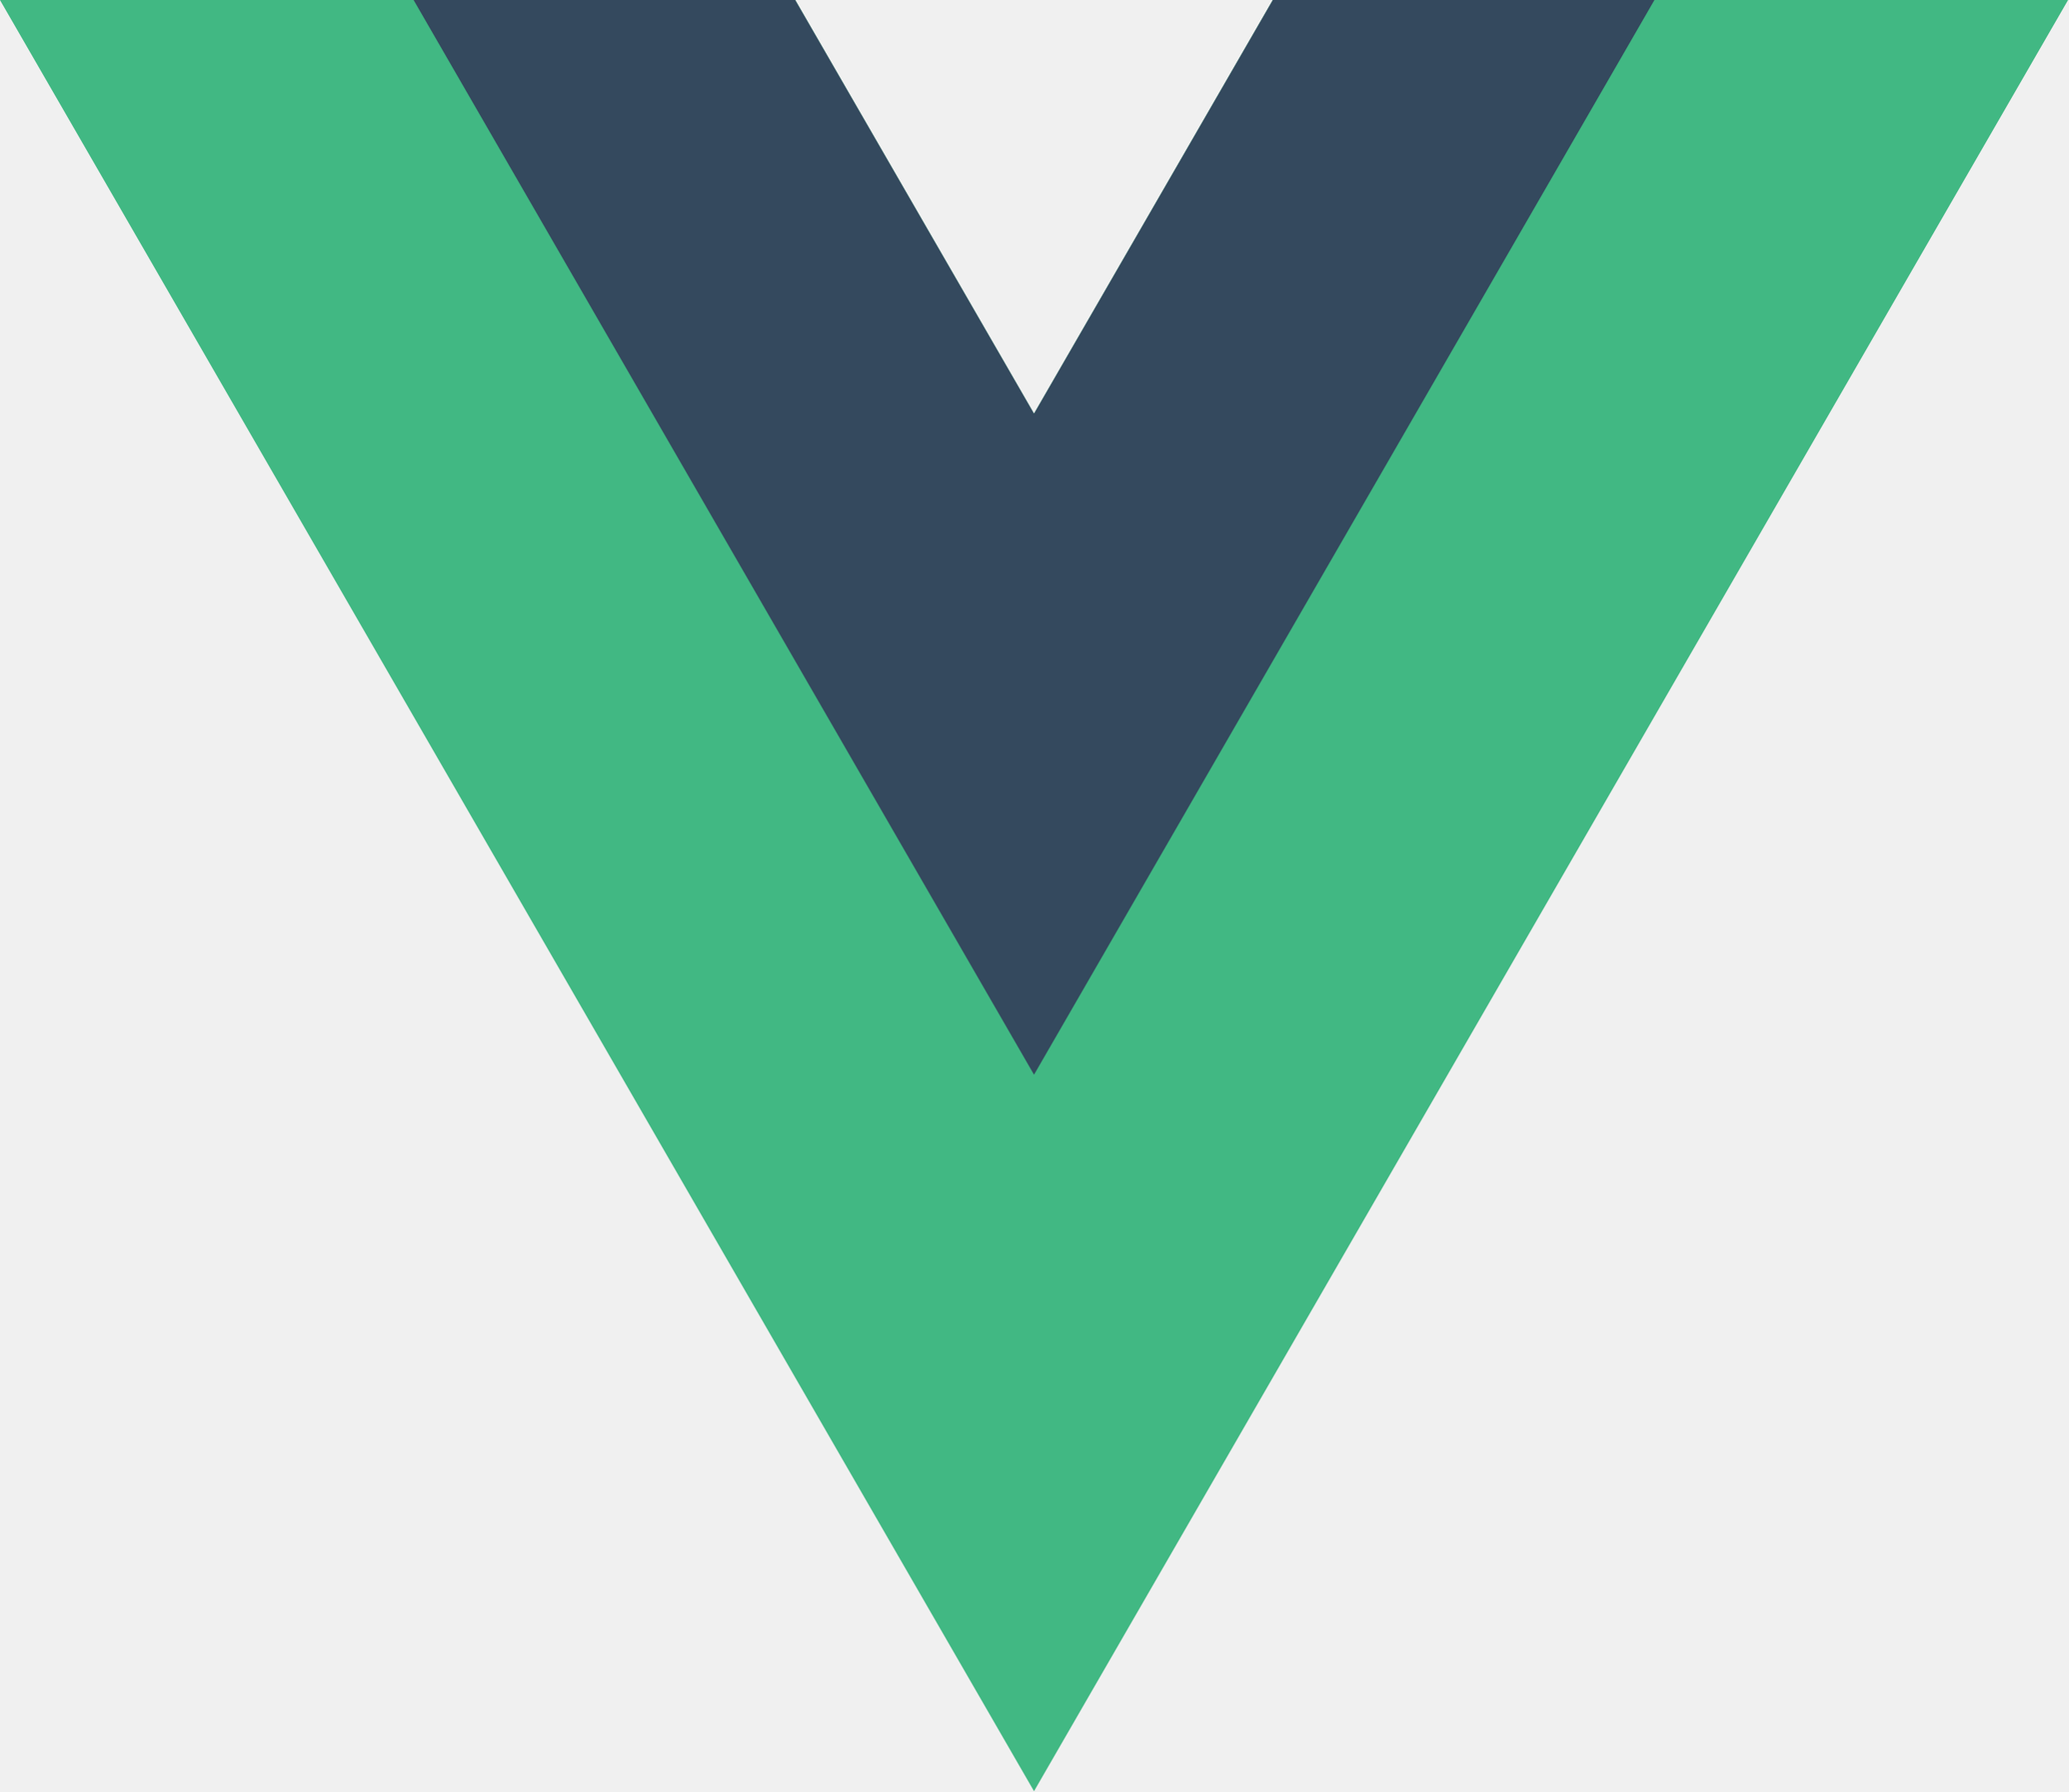
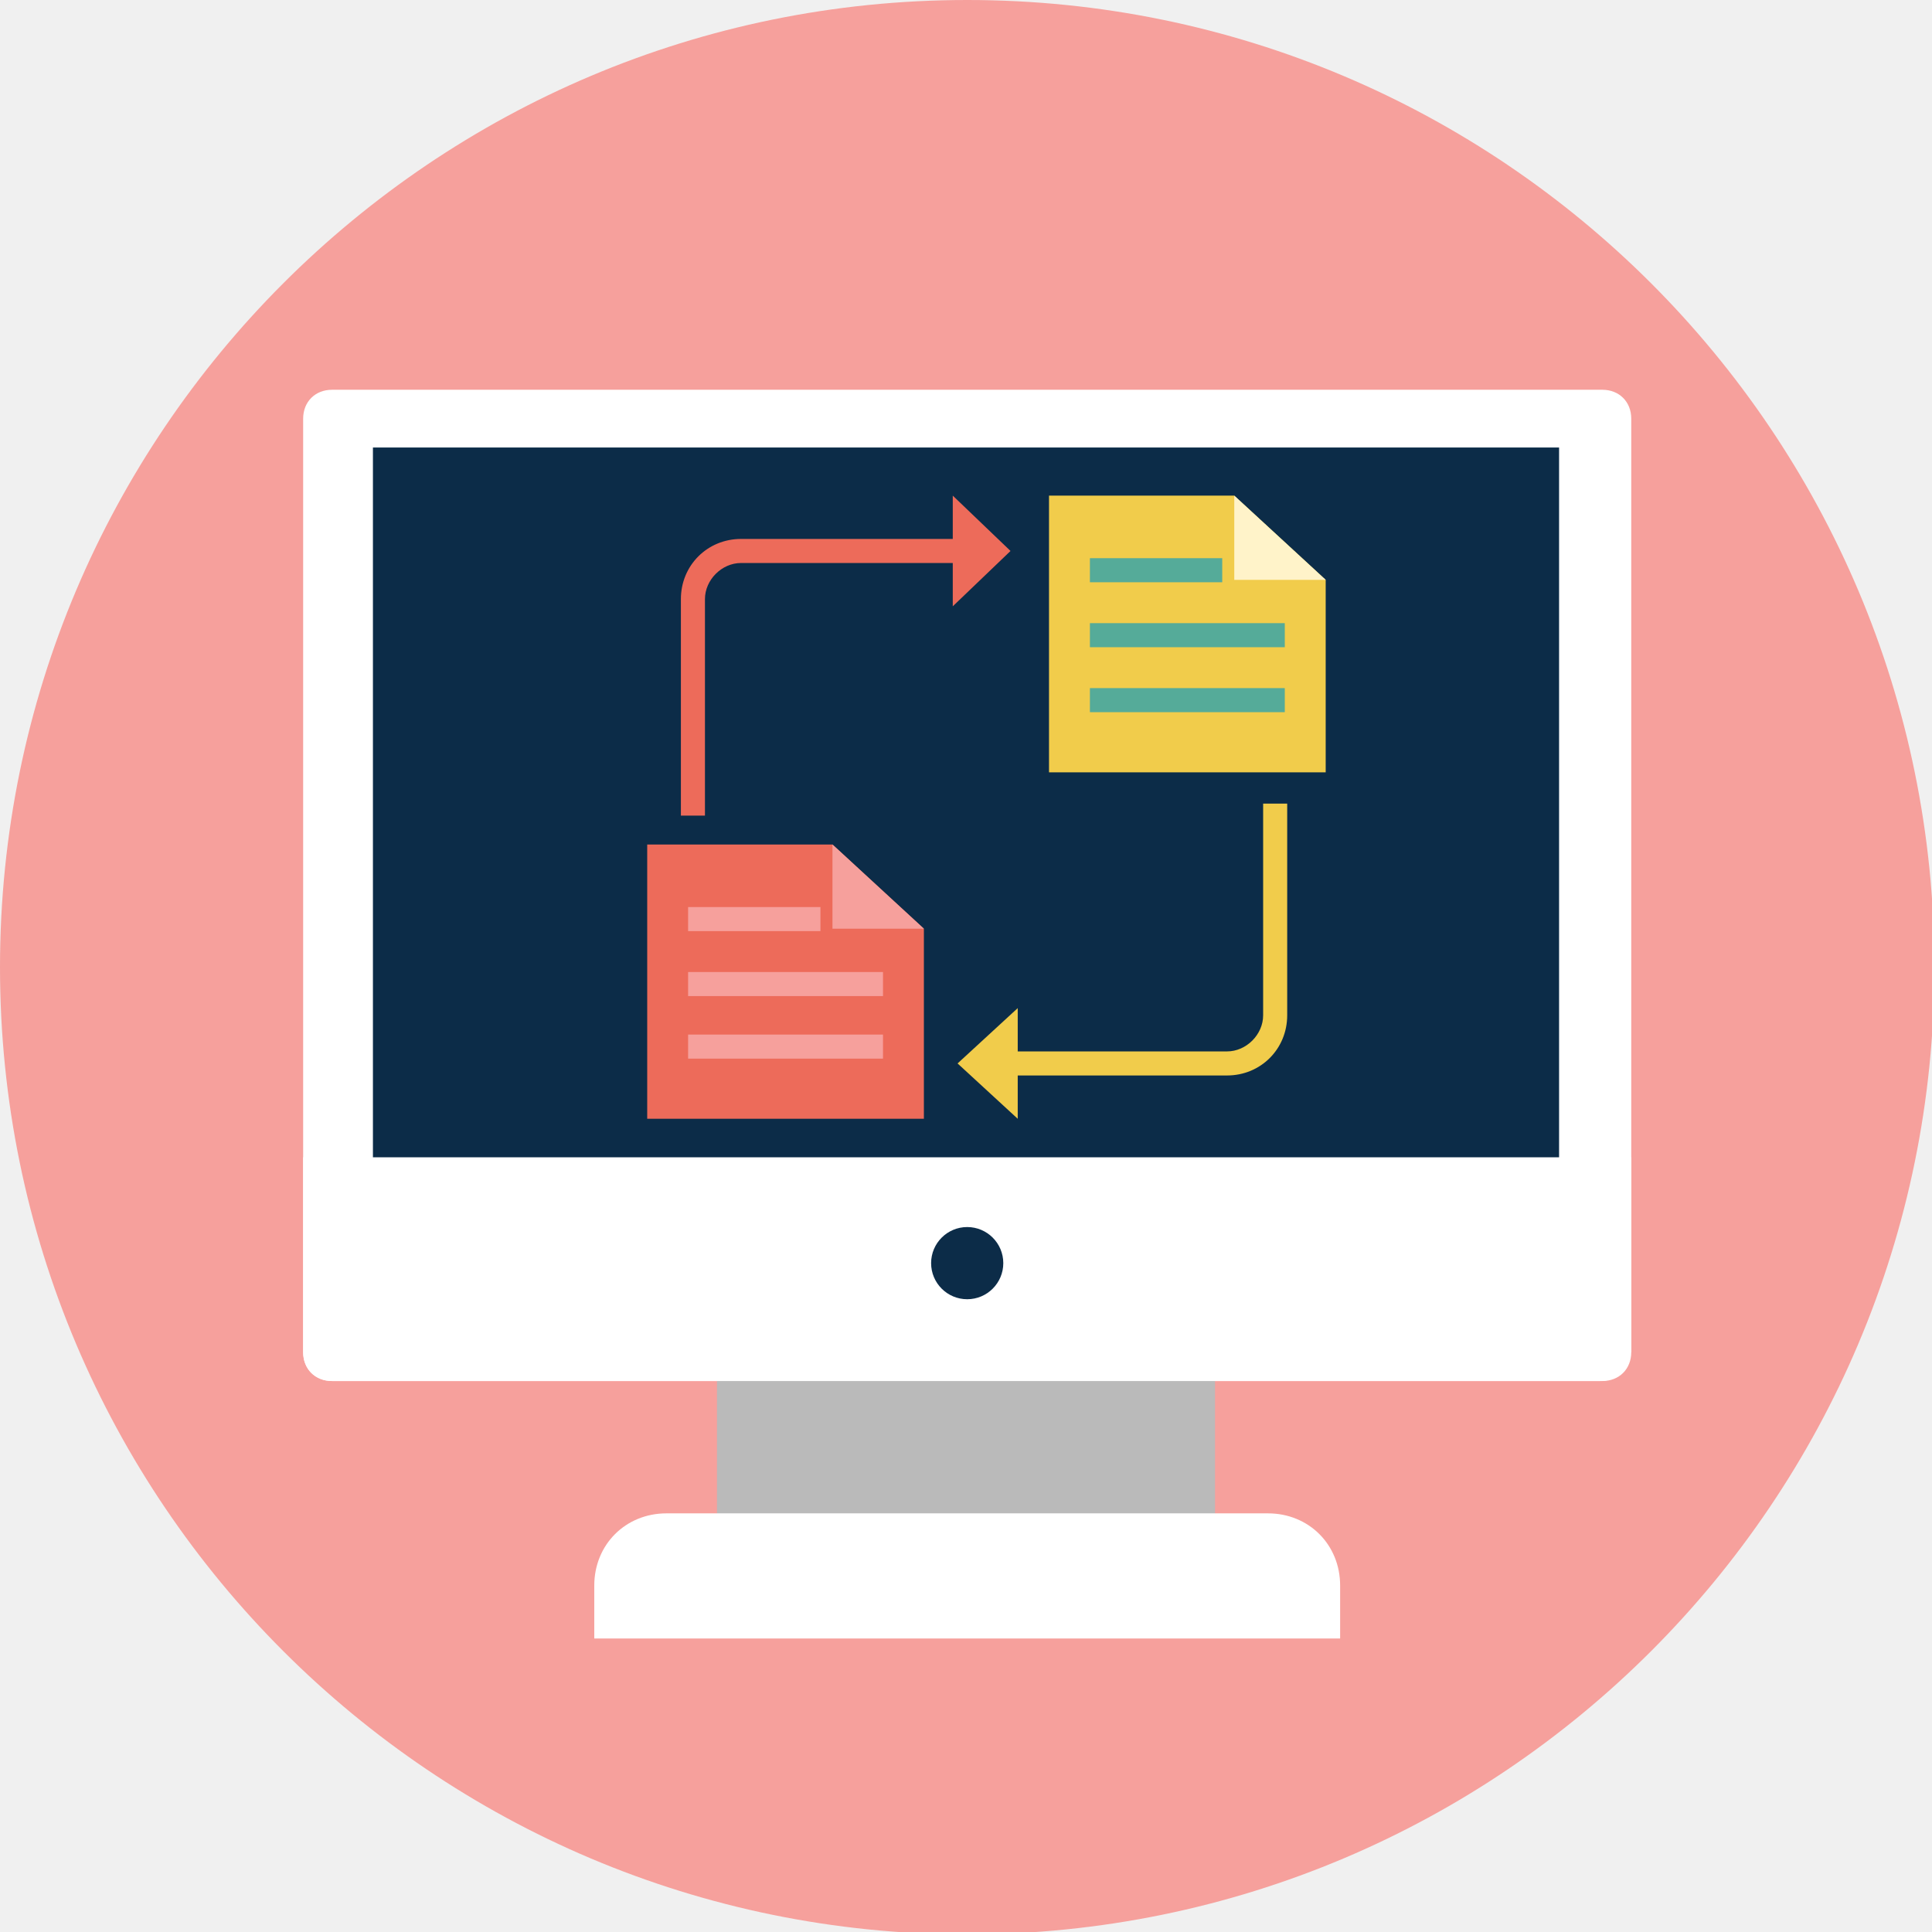
- <svg xmlns="http://www.w3.org/2000/svg" viewBox="0 0 261.76 226.69">
-   <path d="M161.096.001l-30.225 52.351L100.647.001H-.005l130.877 226.688L261.749.001z" fill="#41b883" />
-   <path d="M161.096.001l-30.225 52.351L100.647.001H52.346l78.526 136.01L209.398.001z" fill="#34495e" />
+ <svg xmlns="http://www.w3.org/2000/svg" version="1.1" id="Layer_2" x="0" y="0" viewBox="0 0 80.3 80.3" style="enable-background:new 0 0 80.3 80.3" xml:space="preserve">
+   <style>.st2{fill:#55ab99}.st4{fill:#fff}.st5{fill:#ed6b5a}.st6{fill:#0c2c48}.st7{fill:#f1cc4b}.st21{fill:#f6a09c}</style>
+   <circle class="st21" cx="40.2" cy="40.2" r="40.2" />
+   <path class="st4" d="M67.7 56.2c0 .7-.5 1.2-1.2 1.2H13.8c-.7 0-1.2-.5-1.2-1.2V17.4c0-.7.5-1.2 1.2-1.2h52.8c.7 0 1.2.5 1.2 1.2v38.8z" />
+   <path style="fill:#bababa" d="M29.8 56.3h20.7v7H29.8z" />
+   <path class="st6" d="M15.5 18.6h49.3v30.5H15.5z" />
+   <path class="st4" d="M12.6 48.1v8.1c0 .7.5 1.2 1.2 1.2h52.8c.7 0 1.2-.5 1.2-1.2v-8.1H12.6zM55.7 68.1v-2.2c0-1.7-1.3-3-3-3h-25c-1.7 0-3 1.3-3 3v2.2h31z" />
+   <circle class="st6" cx="40.2" cy="52.5" r="1.5" />
+   <g>
+     <path class="st7" d="M55.1 32.1H43.6V20.6h7.7l3.8 3.5z" />
+     <path style="fill:#fff3c9" d="M55.1 24.1h-3.8v-3.5z" />
+     <path class="st2" d="M45.3 23.2h5.5v1h-5.5zM45.3 25.9h8.1v1h-8.1zM45.3 28.6h8.1v1h-8.1z" />
+     <g>
+       <path class="st5" d="M38.4 46.5H26.9V35.1h7.7l3.8 3.5z" />
+       <path class="st21" d="M38.4 38.6h-3.8v-3.5zM28.6 37.7h5.5v1h-5.5zM28.6 40.4h8.1v1h-8.1zM28.6 43h8.1v1h-8.1z" />
+     </g>
+     <g>
+       <path class="st5" d="M29.3 33.9h-1v-9c0-1.4 1.1-2.5 2.5-2.5h9.1v1h-9.1c-.8 0-1.5.7-1.5 1.5v9z" />
+       <path class="st5" d="m39.6 25.2 2.4-2.3-2.4-2.3z" />
+     </g>
+     <g>
+       <path class="st7" d="M52.5 33.4h1v8.8c0 1.4-1.1 2.5-2.5 2.5h-9.1v-1H51c.8 0 1.5-.7 1.5-1.5v-8.8z" />
+       <path class="st7" d="m42.3 41.9-2.5 2.3 2.5 2.3z" />
+     </g>
+   </g>
</svg>
